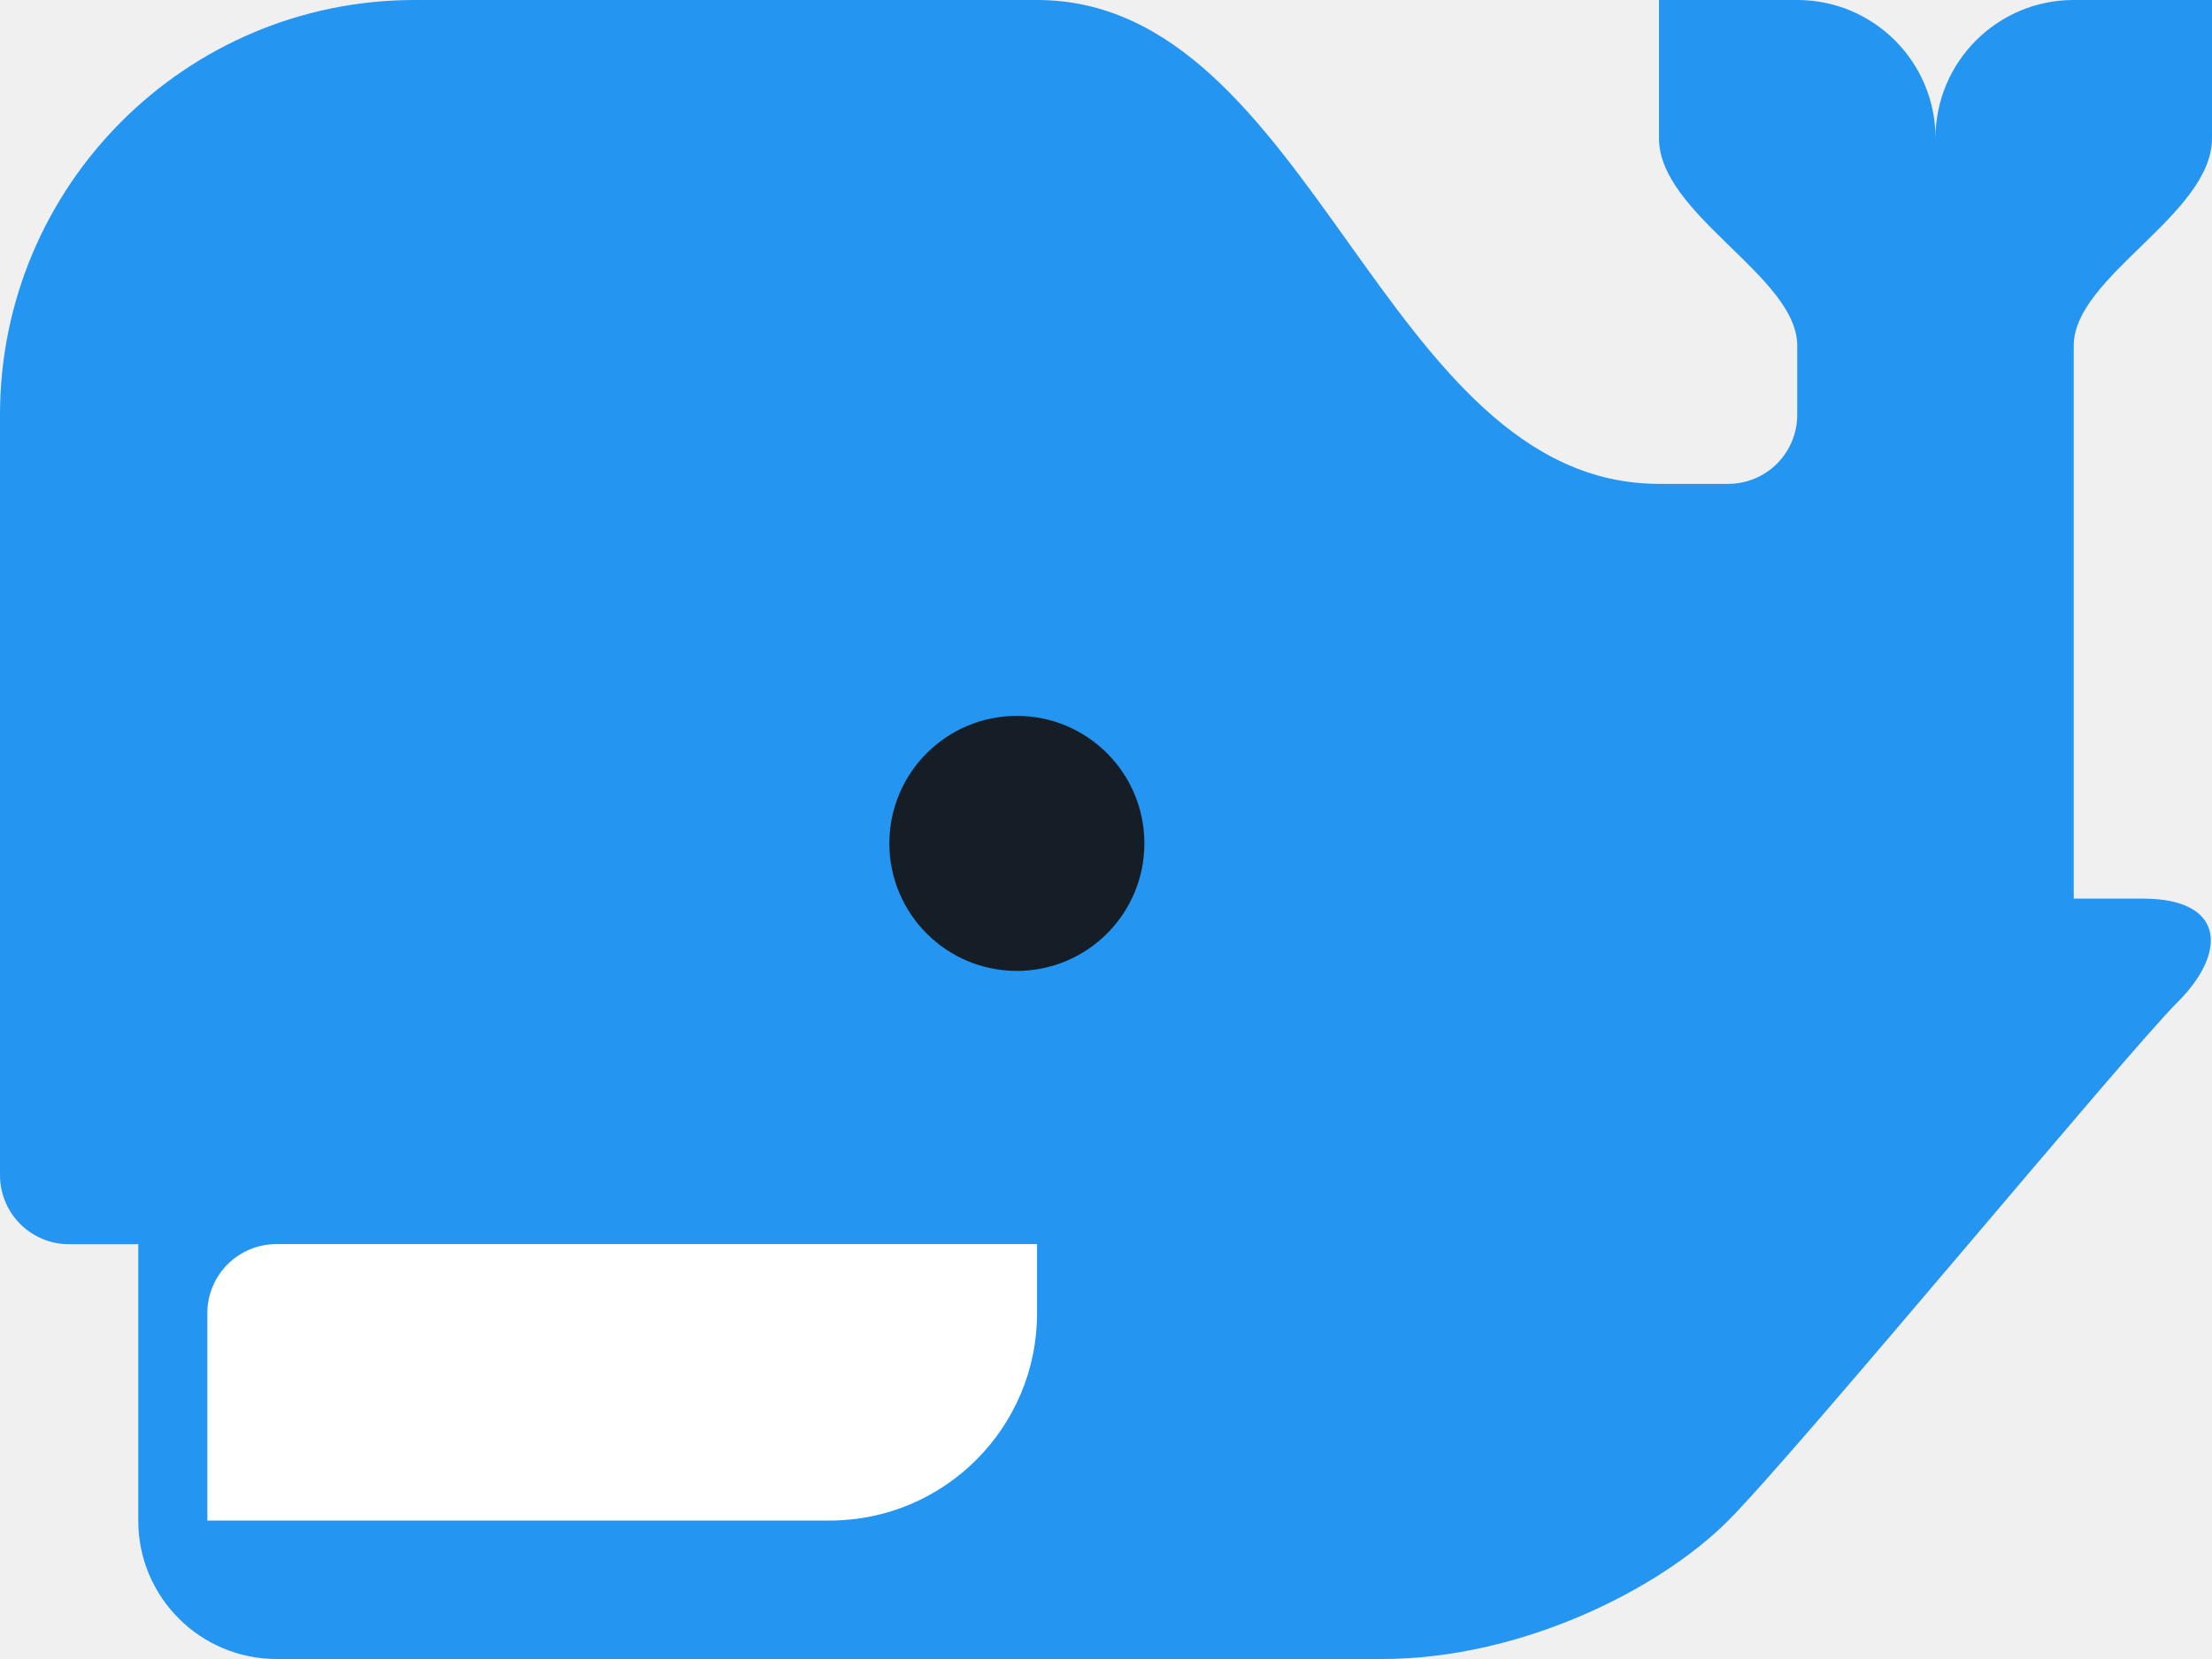
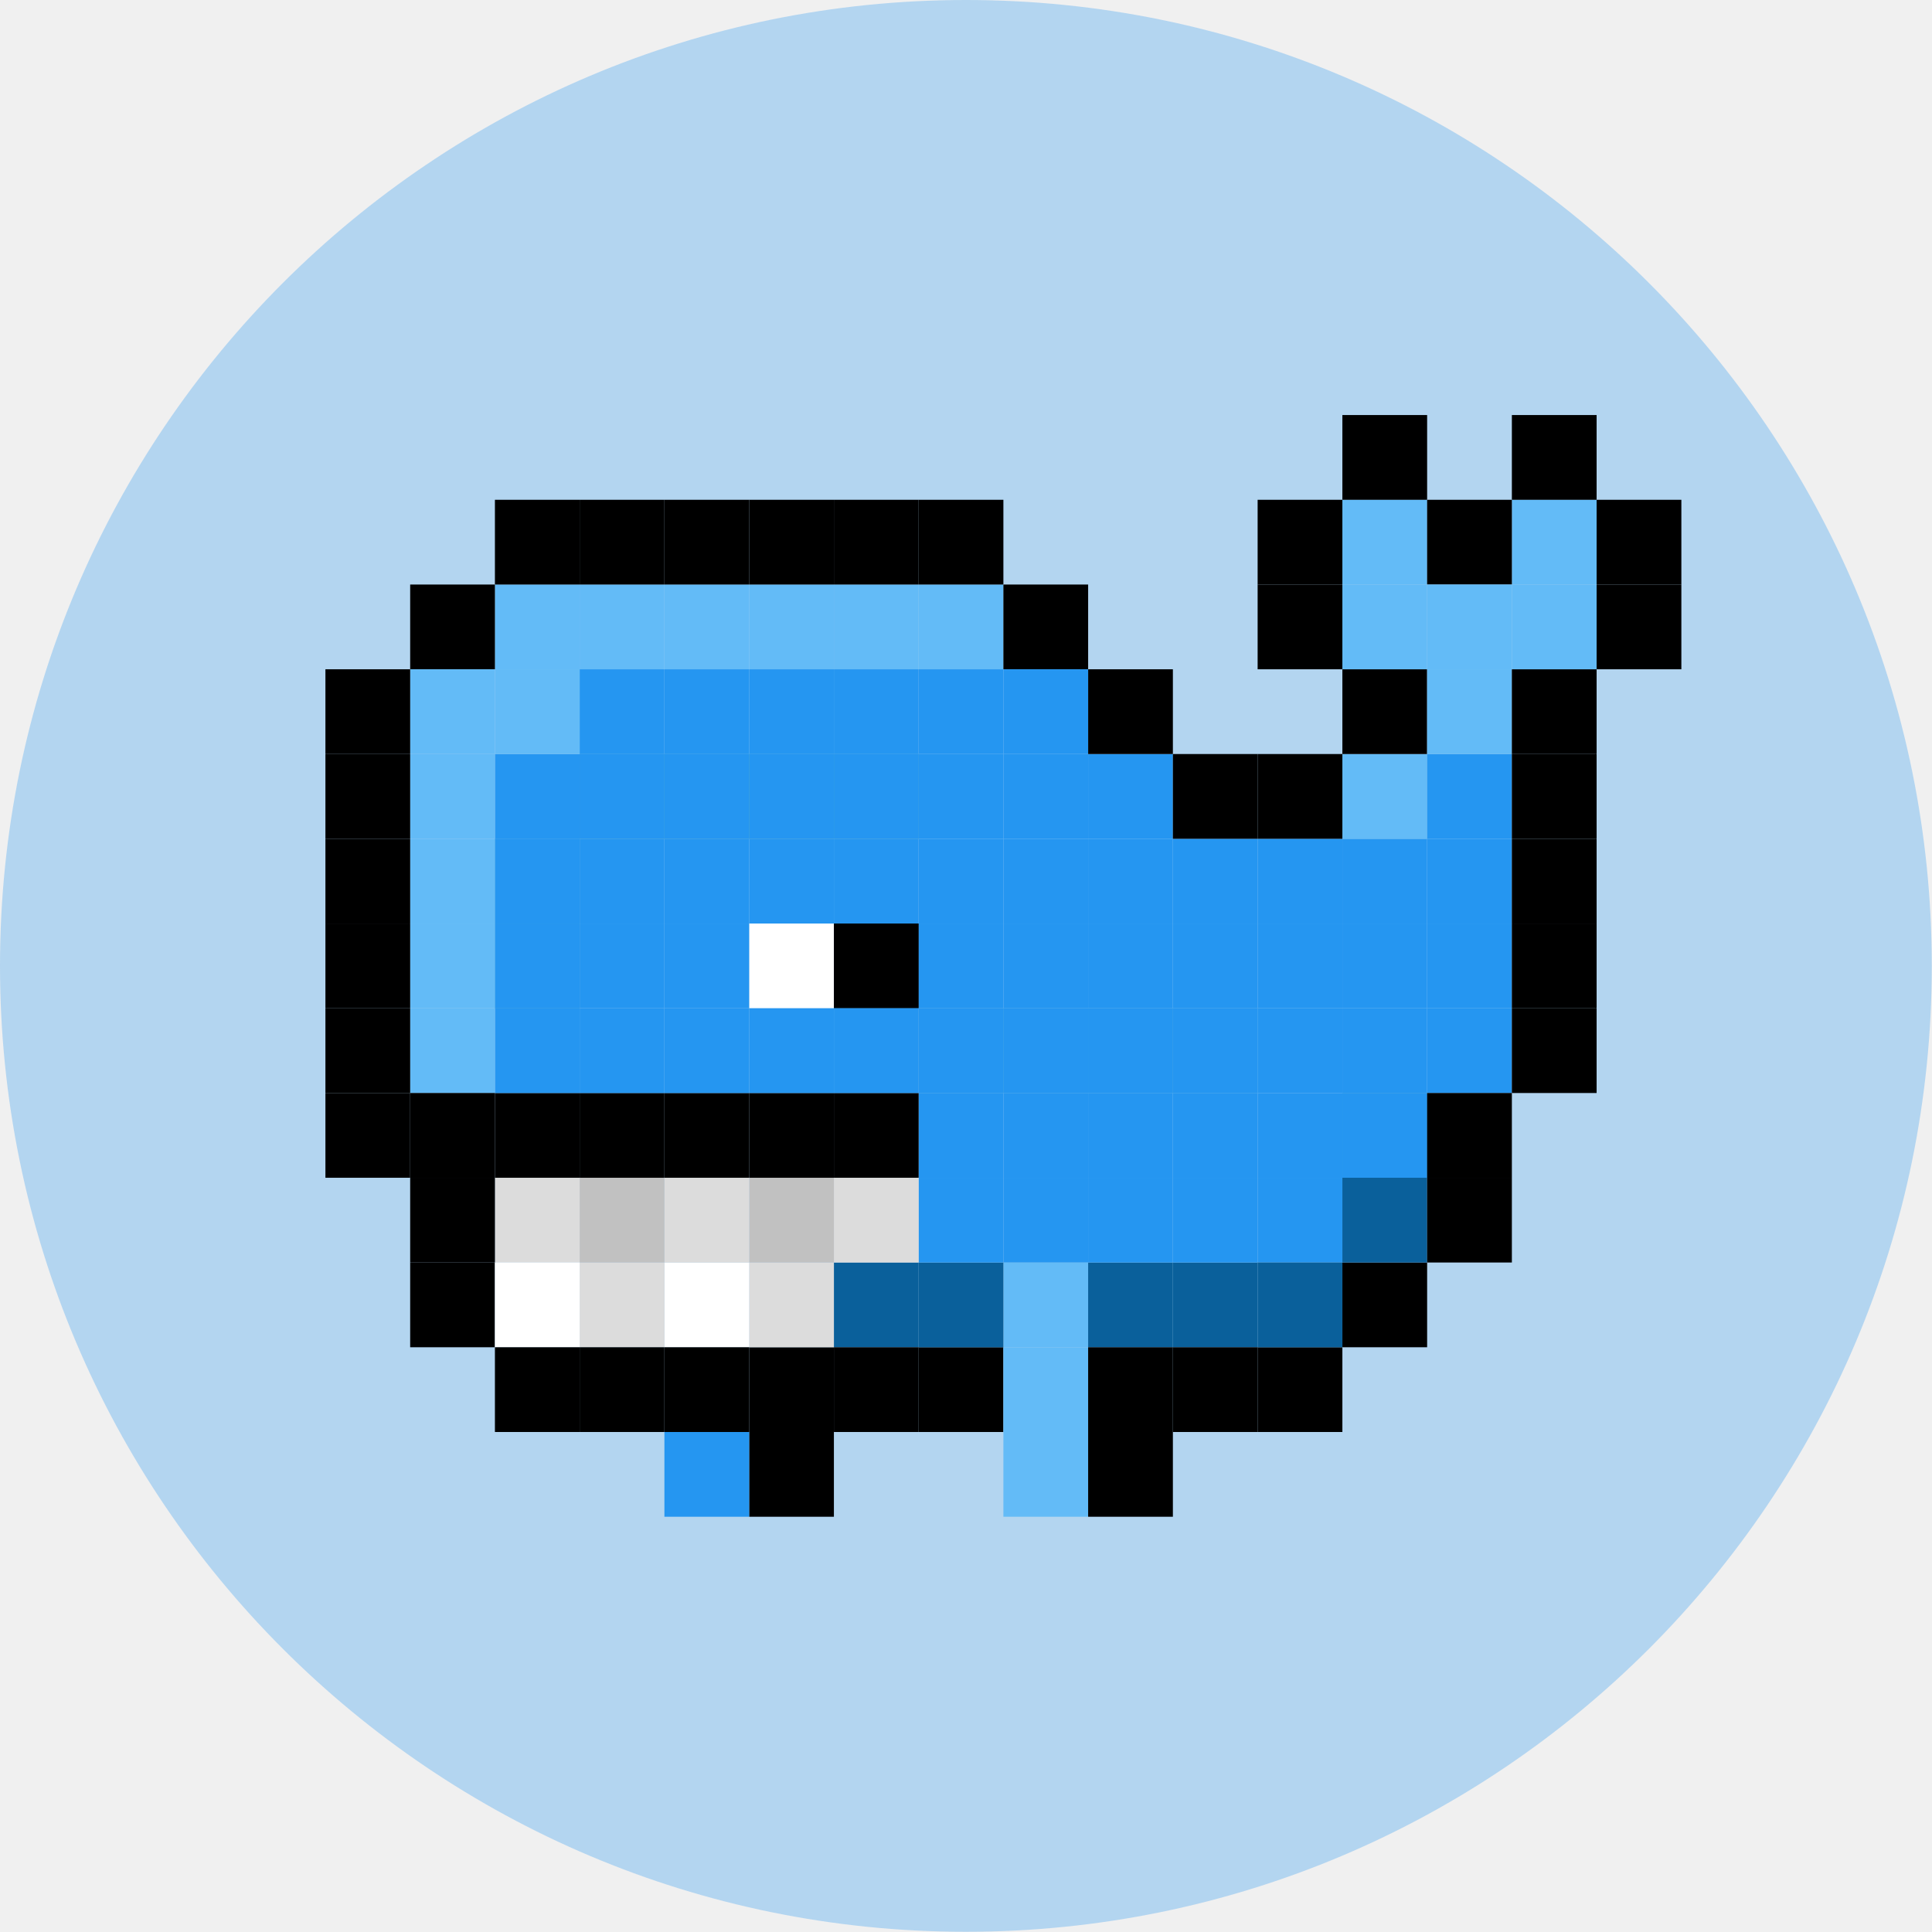
- <svg xmlns="http://www.w3.org/2000/svg" viewBox="0 0 360.47 270.35">
+ <svg xmlns="http://www.w3.org/2000/svg" viewBox="0 0 91.19 91.19">
  <defs>
-     <style>.cls-1{fill:#fff;}.cls-2{fill:#151e27;}.cls-3{fill:#2495f0;}</style>
+     <style>.cls-1,.cls-3{fill:#2596f1;}.cls-1{opacity:0.3;}.cls-2{fill:#44a4d4;}.cls-4{fill:#63bbf7;}.cls-5{fill:#0a609b;}.cls-6{fill:#dcdcdc;}.cls-7{fill:#c1c1c1;}.cls-8{fill:#fff;}</style>
  </defs>
  <g id="Layer_2" data-name="Layer 2">
-     <g id="ICON">
-       <rect class="cls-1" x="30.3" y="188.67" width="149.93" height="66.5" />
-       <circle class="cls-2" cx="165.17" cy="145.17" r="37.5" />
-       <path class="cls-3" d="M0,67.59V191.5a11.25,11.25,0,0,0,11.26,11.26H22.53v45.06a22.54,22.54,0,0,0,22.53,22.53H225.29c22.53,0,45.06-11.26,56.32-22.53s65-76.3,73.22-84.48,7.75-16.9-5.63-16.9H337.94V56.31c0-11.28,22.53-21.34,22.53-33.78V0H337.94a22.52,22.52,0,0,0-22.53,22.53A22.52,22.52,0,0,0,292.88,0H270.35V22.53c0,12.45,22.53,22.53,22.53,33.78V67.59a11.25,11.25,0,0,1-11.26,11.26H270.35C225.29,78.85,214,0,169,0H67.59A67.6,67.6,0,0,0,0,67.59Zm144.93,69.85a20.78,20.78,0,1,1,20.78,20.78A20.78,20.78,0,0,1,144.93,137.44ZM33.79,214a11.25,11.25,0,0,1,11.26-11.26H169V214a33.79,33.79,0,0,1-33.79,33.79H33.79Z" />
+     <g id="Layer_1-2" data-name="Layer 1">
+       <circle class="cls-1" cx="45.59" cy="45.59" r="45.59" />
+       <rect class="cls-2" x="55.36" y="47.59" width="4" height="4" />
+       <rect class="cls-3" x="63.36" y="47.59" width="4" height="4" />
+       <rect class="cls-3" x="63.36" y="43.59" width="4" height="4" />
+       <rect class="cls-3" x="63.36" y="39.59" width="4" height="4" />
+       <rect class="cls-4" x="63.36" y="35.59" width="4" height="4" />
+       <rect x="63.36" y="31.59" width="4" height="4" />
+       <rect class="cls-2" x="51.36" y="47.59" width="4" height="4" />
+       <rect class="cls-3" x="59.36" y="47.59" width="4" height="4" />
+       <rect class="cls-3" x="59.36" y="43.59" width="4" height="4" />
+       <rect class="cls-3" x="59.36" y="55.59" width="4" height="4" />
+       <rect class="cls-3" x="59.36" y="51.59" width="4" height="4" />
+       <rect class="cls-4" x="71.36" y="23.59" width="4" height="4" />
+       <rect class="cls-4" x="63.36" y="23.59" width="4" height="4" />
+       <rect x="71.36" y="19.59" width="4" height="4" />
+       <rect x="63.36" y="19.59" width="4" height="4" />
+       <rect x="67.36" y="23.59" width="4" height="4" />
+       <rect x="75.36" y="23.59" width="4" height="4" />
+       <rect x="43.36" y="63.59" width="4" height="4" />
+       <rect class="cls-4" x="47.36" y="63.59" width="4" height="4" />
+       <rect class="cls-4" x="47.36" y="59.59" width="4" height="4" />
+       <rect class="cls-3" x="47.36" y="55.59" width="4" height="4" />
+       <rect class="cls-5" x="51.36" y="59.59" width="4" height="4" />
+       <rect class="cls-5" x="55.36" y="59.59" width="4" height="4" />
+       <rect x="59.36" y="63.59" width="4" height="4" />
+       <rect x="55.36" y="63.59" width="4" height="4" />
+       <rect class="cls-3" x="51.36" y="55.59" width="4" height="4" />
+       <rect class="cls-3" x="55.36" y="55.59" width="4" height="4" />
+       <rect class="cls-2" x="47.36" y="47.59" width="4" height="4" />
+       <rect class="cls-3" x="47.36" y="43.59" width="4" height="4" />
+       <rect class="cls-3" x="47.36" y="39.59" width="4" height="4" />
+       <rect class="cls-3" x="47.36" y="35.59" width="4" height="4" />
+       <rect class="cls-3" x="51.36" y="35.59" width="4" height="4" />
+       <rect class="cls-3" x="59.36" y="39.59" width="4" height="4" />
+       <rect class="cls-3" x="55.36" y="43.59" width="4" height="4" />
+       <rect class="cls-3" x="55.36" y="39.59" width="4" height="4" />
+       <rect class="cls-3" x="51.36" y="43.59" width="4" height="4" />
+       <rect class="cls-3" x="51.36" y="39.59" width="4" height="4" />
+       <rect class="cls-5" x="43.36" y="59.59" width="4" height="4" />
+       <rect class="cls-5" x="39.36" y="59.59" width="4" height="4" />
+       <rect class="cls-3" x="43.36" y="55.59" width="4" height="4" />
+       <rect class="cls-2" x="43.36" y="47.59" width="4" height="4" />
+       <rect class="cls-3" x="43.36" y="43.59" width="4" height="4" />
+       <rect class="cls-3" x="43.36" y="39.59" width="4" height="4" />
+       <rect class="cls-3" x="43.36" y="35.59" width="4" height="4" />
+       <rect class="cls-3" x="43.36" y="31.59" width="4" height="4" />
+       <rect class="cls-4" x="43.36" y="27.59" width="4" height="4" />
+       <rect x="47.36" y="27.59" width="4" height="4" />
+       <rect x="43.36" y="23.59" width="4" height="4" />
+       <rect x="59.36" y="35.59" width="4" height="4" />
+       <rect x="55.36" y="35.59" width="4" height="4" />
+       <rect x="51.36" y="31.59" width="4" height="4" />
+       <rect class="cls-3" x="47.36" y="31.59" width="4" height="4" />
+       <rect x="39.36" y="63.59" width="4" height="4" />
+       <rect class="cls-6" x="39.36" y="55.59" width="4" height="4" />
+       <rect class="cls-3" x="39.36" y="43.59" width="4" height="4" />
+       <rect class="cls-3" x="39.36" y="39.59" width="4" height="4" />
+       <rect class="cls-2" x="39.36" y="35.59" width="4" height="4" />
+       <rect class="cls-2" x="39.36" y="35.59" width="4" height="4" />
+       <rect class="cls-3" x="39.36" y="35.59" width="4" height="4" />
+       <rect class="cls-3" x="39.36" y="31.59" width="4" height="4" />
+       <rect class="cls-4" x="39.36" y="27.59" width="4" height="4" />
+       <rect x="39.36" y="23.59" width="4" height="4" />
+       <rect x="35.36" y="63.59" width="4" height="4" />
+       <rect class="cls-6" x="35.36" y="59.59" width="4" height="4" />
+       <rect class="cls-7" x="35.36" y="55.59" width="4" height="4" />
+       <rect class="cls-8" x="35.36" y="43.59" width="4" height="4" />
+       <rect x="39.36" y="43.59" width="4" height="4" />
+       <rect class="cls-3" x="35.36" y="39.59" width="4" height="4" />
+       <rect class="cls-2" x="35.36" y="35.59" width="4" height="4" />
+       <rect class="cls-2" x="35.36" y="35.59" width="4" height="4" />
+       <rect class="cls-3" x="35.36" y="35.59" width="4" height="4" />
+       <rect class="cls-3" x="35.36" y="31.59" width="4" height="4" />
+       <rect class="cls-4" x="35.36" y="27.59" width="4" height="4" />
+       <rect x="35.36" y="23.59" width="4" height="4" />
+       <rect class="cls-8" x="31.36" y="59.59" width="4" height="4" />
+       <rect x="31.36" y="63.59" width="4" height="4" />
+       <rect class="cls-6" x="31.36" y="55.59" width="4" height="4" />
+       <rect class="cls-3" x="31.36" y="43.59" width="4" height="4" />
+       <rect class="cls-3" x="27.36" y="43.59" width="4" height="4" />
+       <rect class="cls-3" x="31.36" y="39.59" width="4" height="4" />
+       <rect class="cls-3" x="27.36" y="39.59" width="4" height="4" />
+       <rect class="cls-2" x="31.36" y="35.59" width="4" height="4" />
+       <rect class="cls-2" x="31.36" y="35.59" width="4" height="4" />
+       <rect class="cls-3" x="31.36" y="35.59" width="4" height="4" />
+       <rect class="cls-3" x="31.36" y="31.59" width="4" height="4" />
+       <rect class="cls-4" x="31.36" y="27.59" width="4" height="4" />
+       <rect x="31.36" y="23.59" width="4" height="4" />
+       <rect class="cls-6" x="27.36" y="59.59" width="4" height="4" />
+       <rect class="cls-7" x="27.36" y="55.59" width="4" height="4" />
+       <rect class="cls-2" x="23.36" y="43.59" width="4" height="4" />
+       <rect class="cls-3" x="23.36" y="43.59" width="4" height="4" />
+       <rect class="cls-4" x="19.36" y="43.59" width="4" height="4" />
+       <rect class="cls-2" x="23.36" y="39.59" width="4" height="4" />
+       <rect class="cls-2" x="27.36" y="35.59" width="4" height="4" />
+       <rect class="cls-2" x="27.36" y="35.59" width="4" height="4" />
+       <rect class="cls-3" x="27.36" y="35.59" width="4" height="4" />
+       <rect class="cls-3" x="27.36" y="31.59" width="4" height="4" />
+       <rect class="cls-4" x="27.36" y="27.59" width="4" height="4" />
+       <rect class="cls-6" x="23.36" y="55.59" width="4" height="4" />
+       <rect class="cls-3" x="47.36" y="51.59" width="4" height="4" />
+       <rect class="cls-3" x="51.36" y="51.59" width="4" height="4" />
+       <rect class="cls-3" x="55.36" y="51.59" width="4" height="4" />
+       <rect class="cls-3" x="43.36" y="51.59" width="4" height="4" />
+       <rect x="39.36" y="51.59" width="4" height="4" />
+       <rect x="35.36" y="51.59" width="4" height="4" />
+       <rect x="31.36" y="51.59" width="4" height="4" />
+       <rect x="27.36" y="51.59" width="4" height="4" />
+       <rect x="23.36" y="51.59" width="4" height="4" />
+       <rect class="cls-3" x="23.36" y="39.59" width="4" height="4" />
+       <rect class="cls-3" x="23.36" y="35.59" width="4" height="4" />
+       <rect class="cls-4" x="23.36" y="31.59" width="4" height="4" />
+       <rect class="cls-4" x="23.36" y="27.59" width="4" height="4" />
+       <rect x="27.36" y="23.59" width="4" height="4" />
+       <rect x="23.36" y="23.59" width="4" height="4" />
+       <rect class="cls-3" x="31.36" y="47.59" width="4" height="4" />
+       <rect class="cls-3" x="27.36" y="47.59" width="4" height="4" />
+       <rect class="cls-3" x="23.36" y="47.59" width="4" height="4" />
+       <rect class="cls-4" x="19.36" y="47.59" width="4" height="4" />
+       <rect class="cls-3" x="51.36" y="47.59" width="4" height="4" />
+       <rect class="cls-3" x="55.36" y="47.59" width="4" height="4" />
+       <rect x="19.36" y="51.59" width="4" height="4" />
+       <rect x="19.36" y="55.59" width="4" height="4" />
+       <rect x="19.36" y="27.59" width="4" height="4" />
+       <rect class="cls-4" x="19.36" y="31.59" width="4" height="4" />
+       <rect class="cls-4" x="19.36" y="35.59" width="4" height="4" />
+       <rect class="cls-4" x="19.36" y="39.59" width="4" height="4" />
+       <rect x="15.36" y="43.59" width="4" height="4" />
+       <rect x="15.36" y="47.59" width="4" height="4" />
+       <rect x="15.36" y="51.59" width="4" height="4" />
+       <rect x="19.36" y="59.59" width="4" height="4" />
+       <rect x="15.36" y="31.59" width="4" height="4" />
+       <rect x="15.36" y="35.59" width="4" height="4" />
+       <rect x="15.36" y="39.59" width="4" height="4" />
+       <rect class="cls-8" x="23.36" y="59.59" width="4" height="4" />
+       <rect class="cls-2" x="63.36" y="51.59" width="4" height="4" />
+       <rect class="cls-3" x="67.36" y="47.59" width="4" height="4" />
+       <rect class="cls-3" x="67.36" y="43.59" width="4" height="4" />
+       <rect class="cls-3" x="67.36" y="39.59" width="4" height="4" />
+       <rect class="cls-3" x="67.36" y="35.59" width="4" height="4" />
+       <rect class="cls-4" x="67.36" y="31.59" width="4" height="4" />
+       <rect x="63.36" y="59.59" width="4" height="4" />
+       <rect class="cls-3" x="63.36" y="51.59" width="4" height="4" />
+       <rect class="cls-5" x="59.36" y="59.59" width="4" height="4" />
+       <rect class="cls-5" x="63.36" y="55.59" width="4" height="4" />
+       <rect x="67.36" y="51.59" width="4" height="4" />
+       <rect x="71.36" y="47.59" width="4" height="4" />
+       <rect x="71.36" y="43.59" width="4" height="4" />
+       <rect x="71.36" y="39.59" width="4" height="4" />
+       <rect x="71.36" y="35.59" width="4" height="4" />
+       <rect x="71.36" y="31.59" width="4" height="4" />
+       <rect class="cls-4" x="63.36" y="27.59" width="4" height="4" />
+       <rect class="cls-4" x="67.36" y="27.59" width="4" height="4" />
+       <rect x="59.36" y="27.59" width="4" height="4" />
+       <rect x="59.36" y="23.59" width="4" height="4" />
+       <rect class="cls-4" x="71.36" y="27.59" width="4" height="4" />
+       <rect x="75.36" y="27.59" width="4" height="4" />
+       <rect x="67.36" y="55.59" width="4" height="4" />
+       <rect x="51.36" y="63.59" width="4" height="4" />
+       <rect x="27.36" y="63.59" width="4" height="4" />
+       <rect x="23.36" y="63.59" width="4" height="4" />
+       <rect class="cls-3" x="47.36" y="47.59" width="4" height="4" />
+       <rect class="cls-3" x="43.36" y="47.59" width="4" height="4" />
+       <rect class="cls-3" x="39.36" y="47.59" width="4" height="4" />
+       <rect class="cls-3" x="35.36" y="47.59" width="4" height="4" />
+       <rect class="cls-4" x="47.36" y="67.59" width="4" height="4" />
+       <rect x="51.36" y="67.59" width="4" height="4" />
+       <rect x="35.36" y="67.59" width="4" height="4" />
+       <rect class="cls-3" x="31.36" y="67.59" width="4" height="4" />
    </g>
  </g>
</svg>
